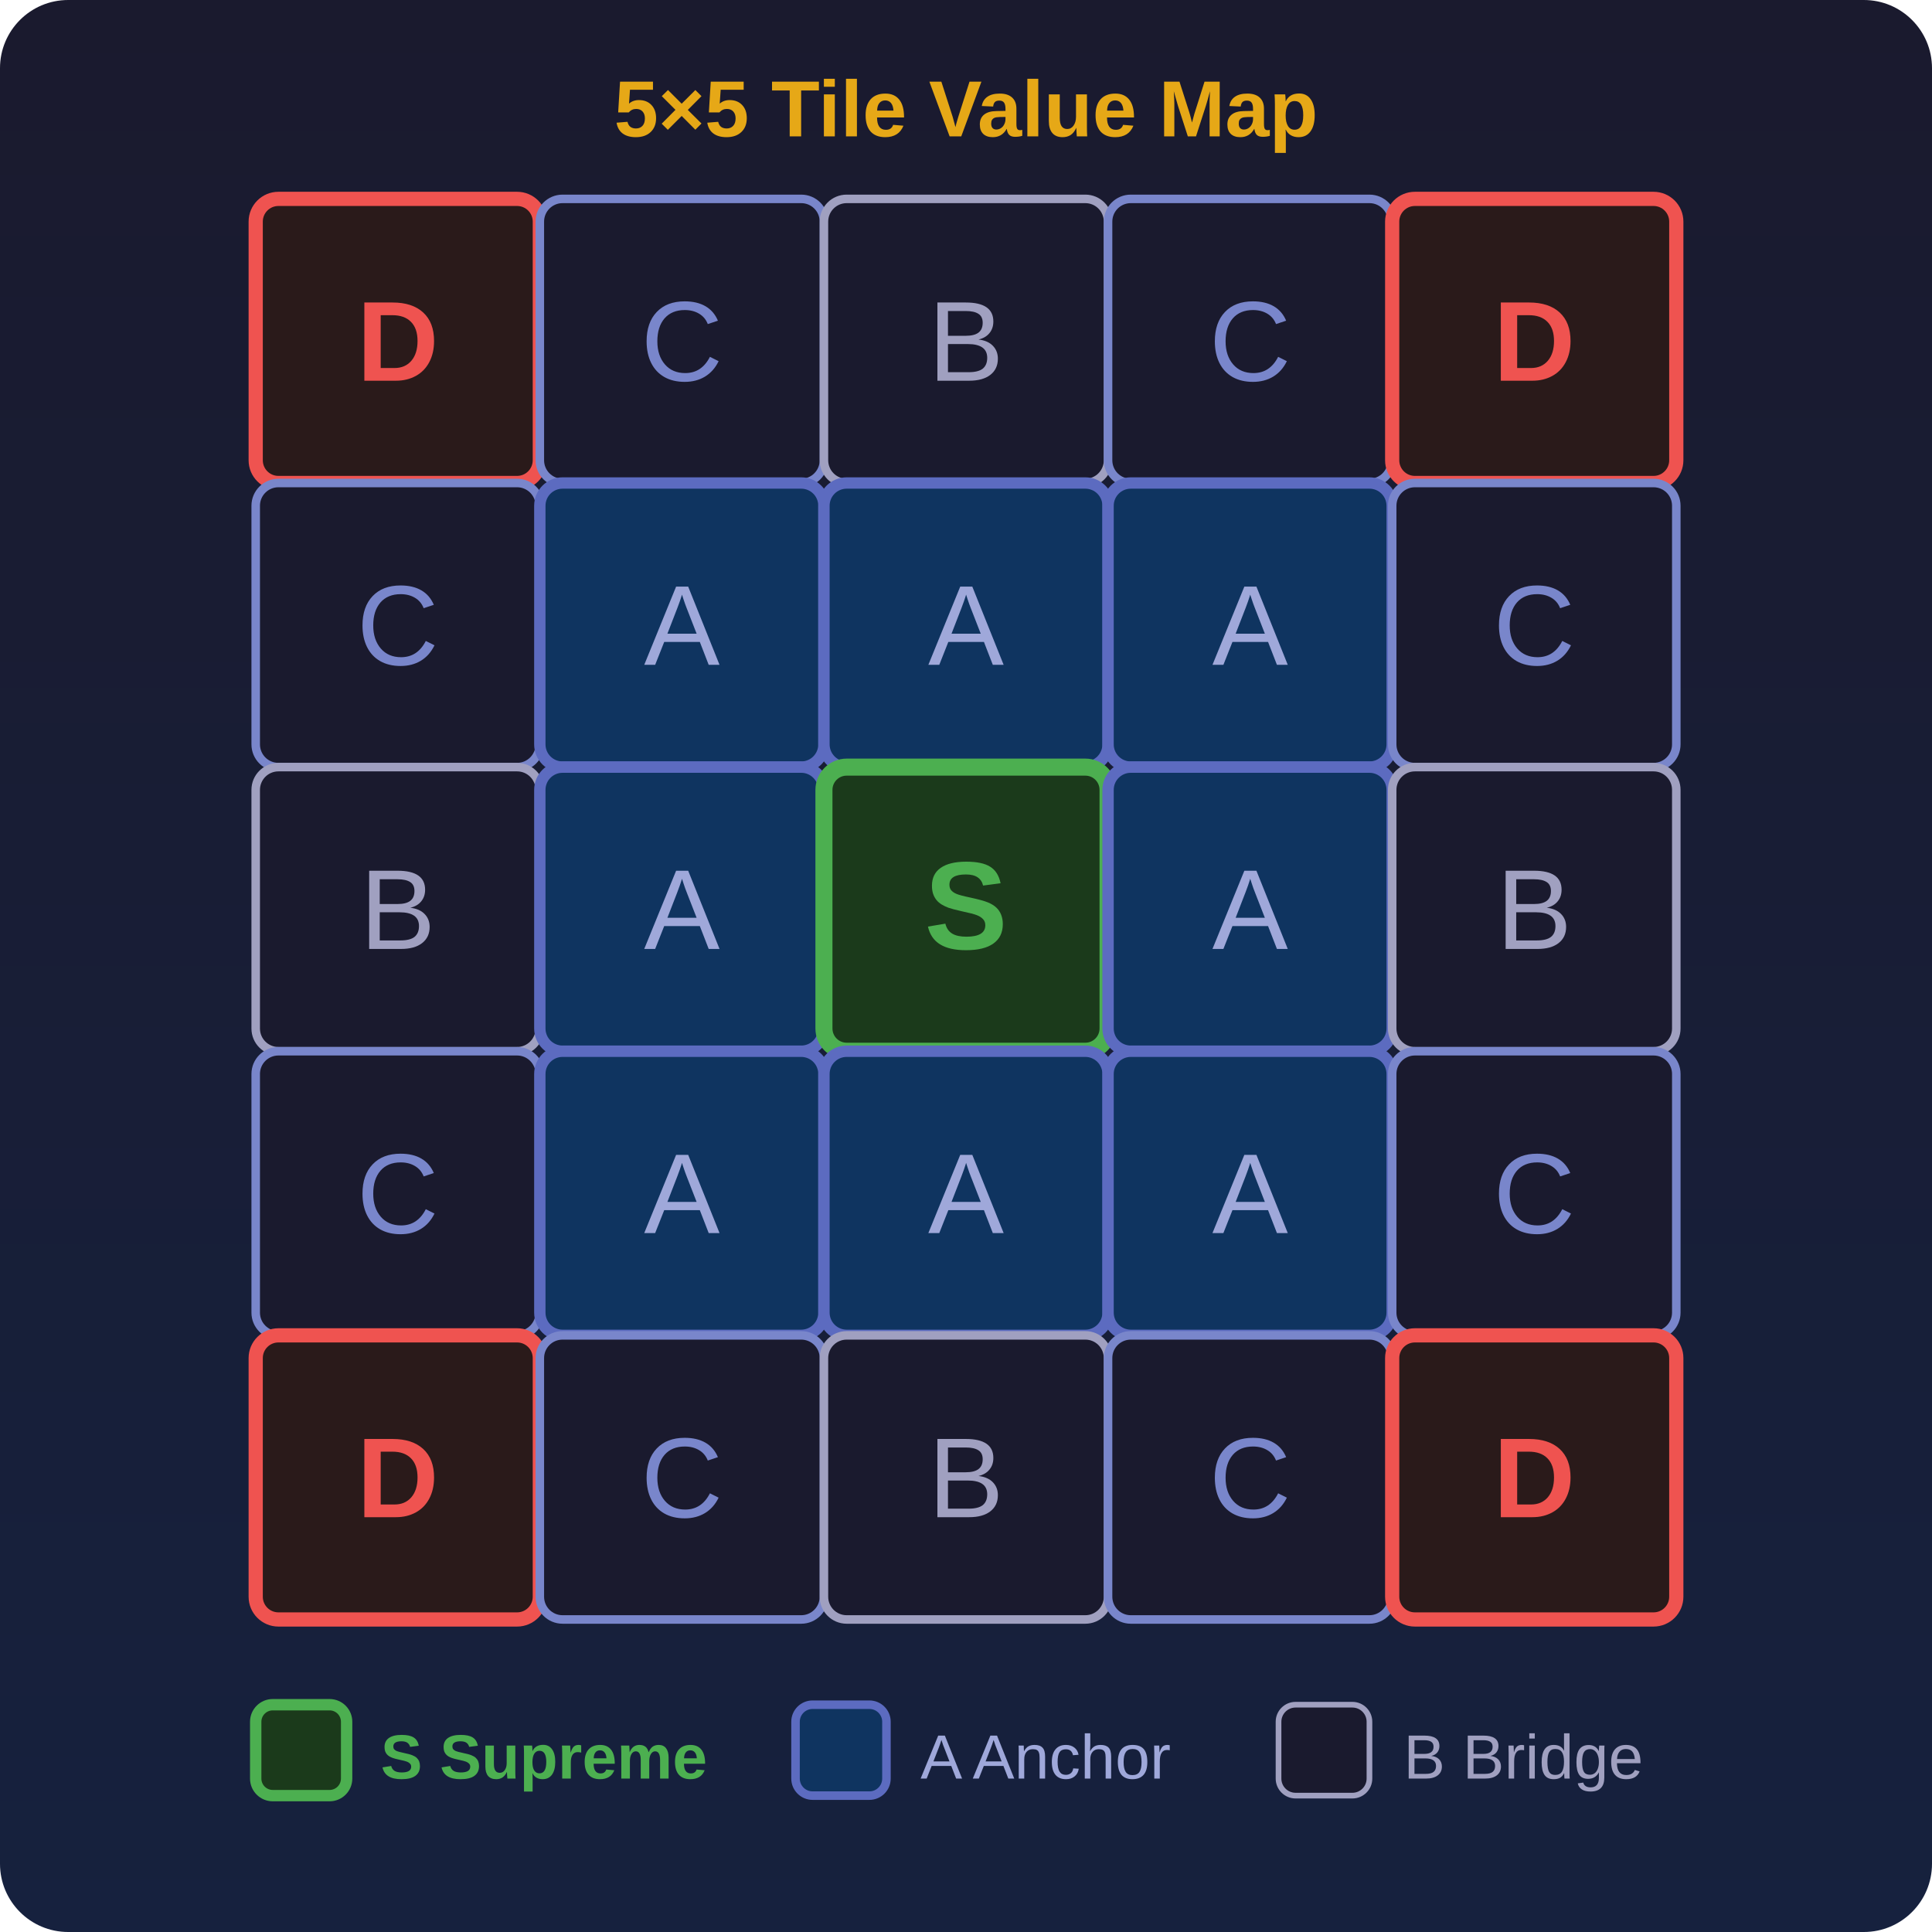
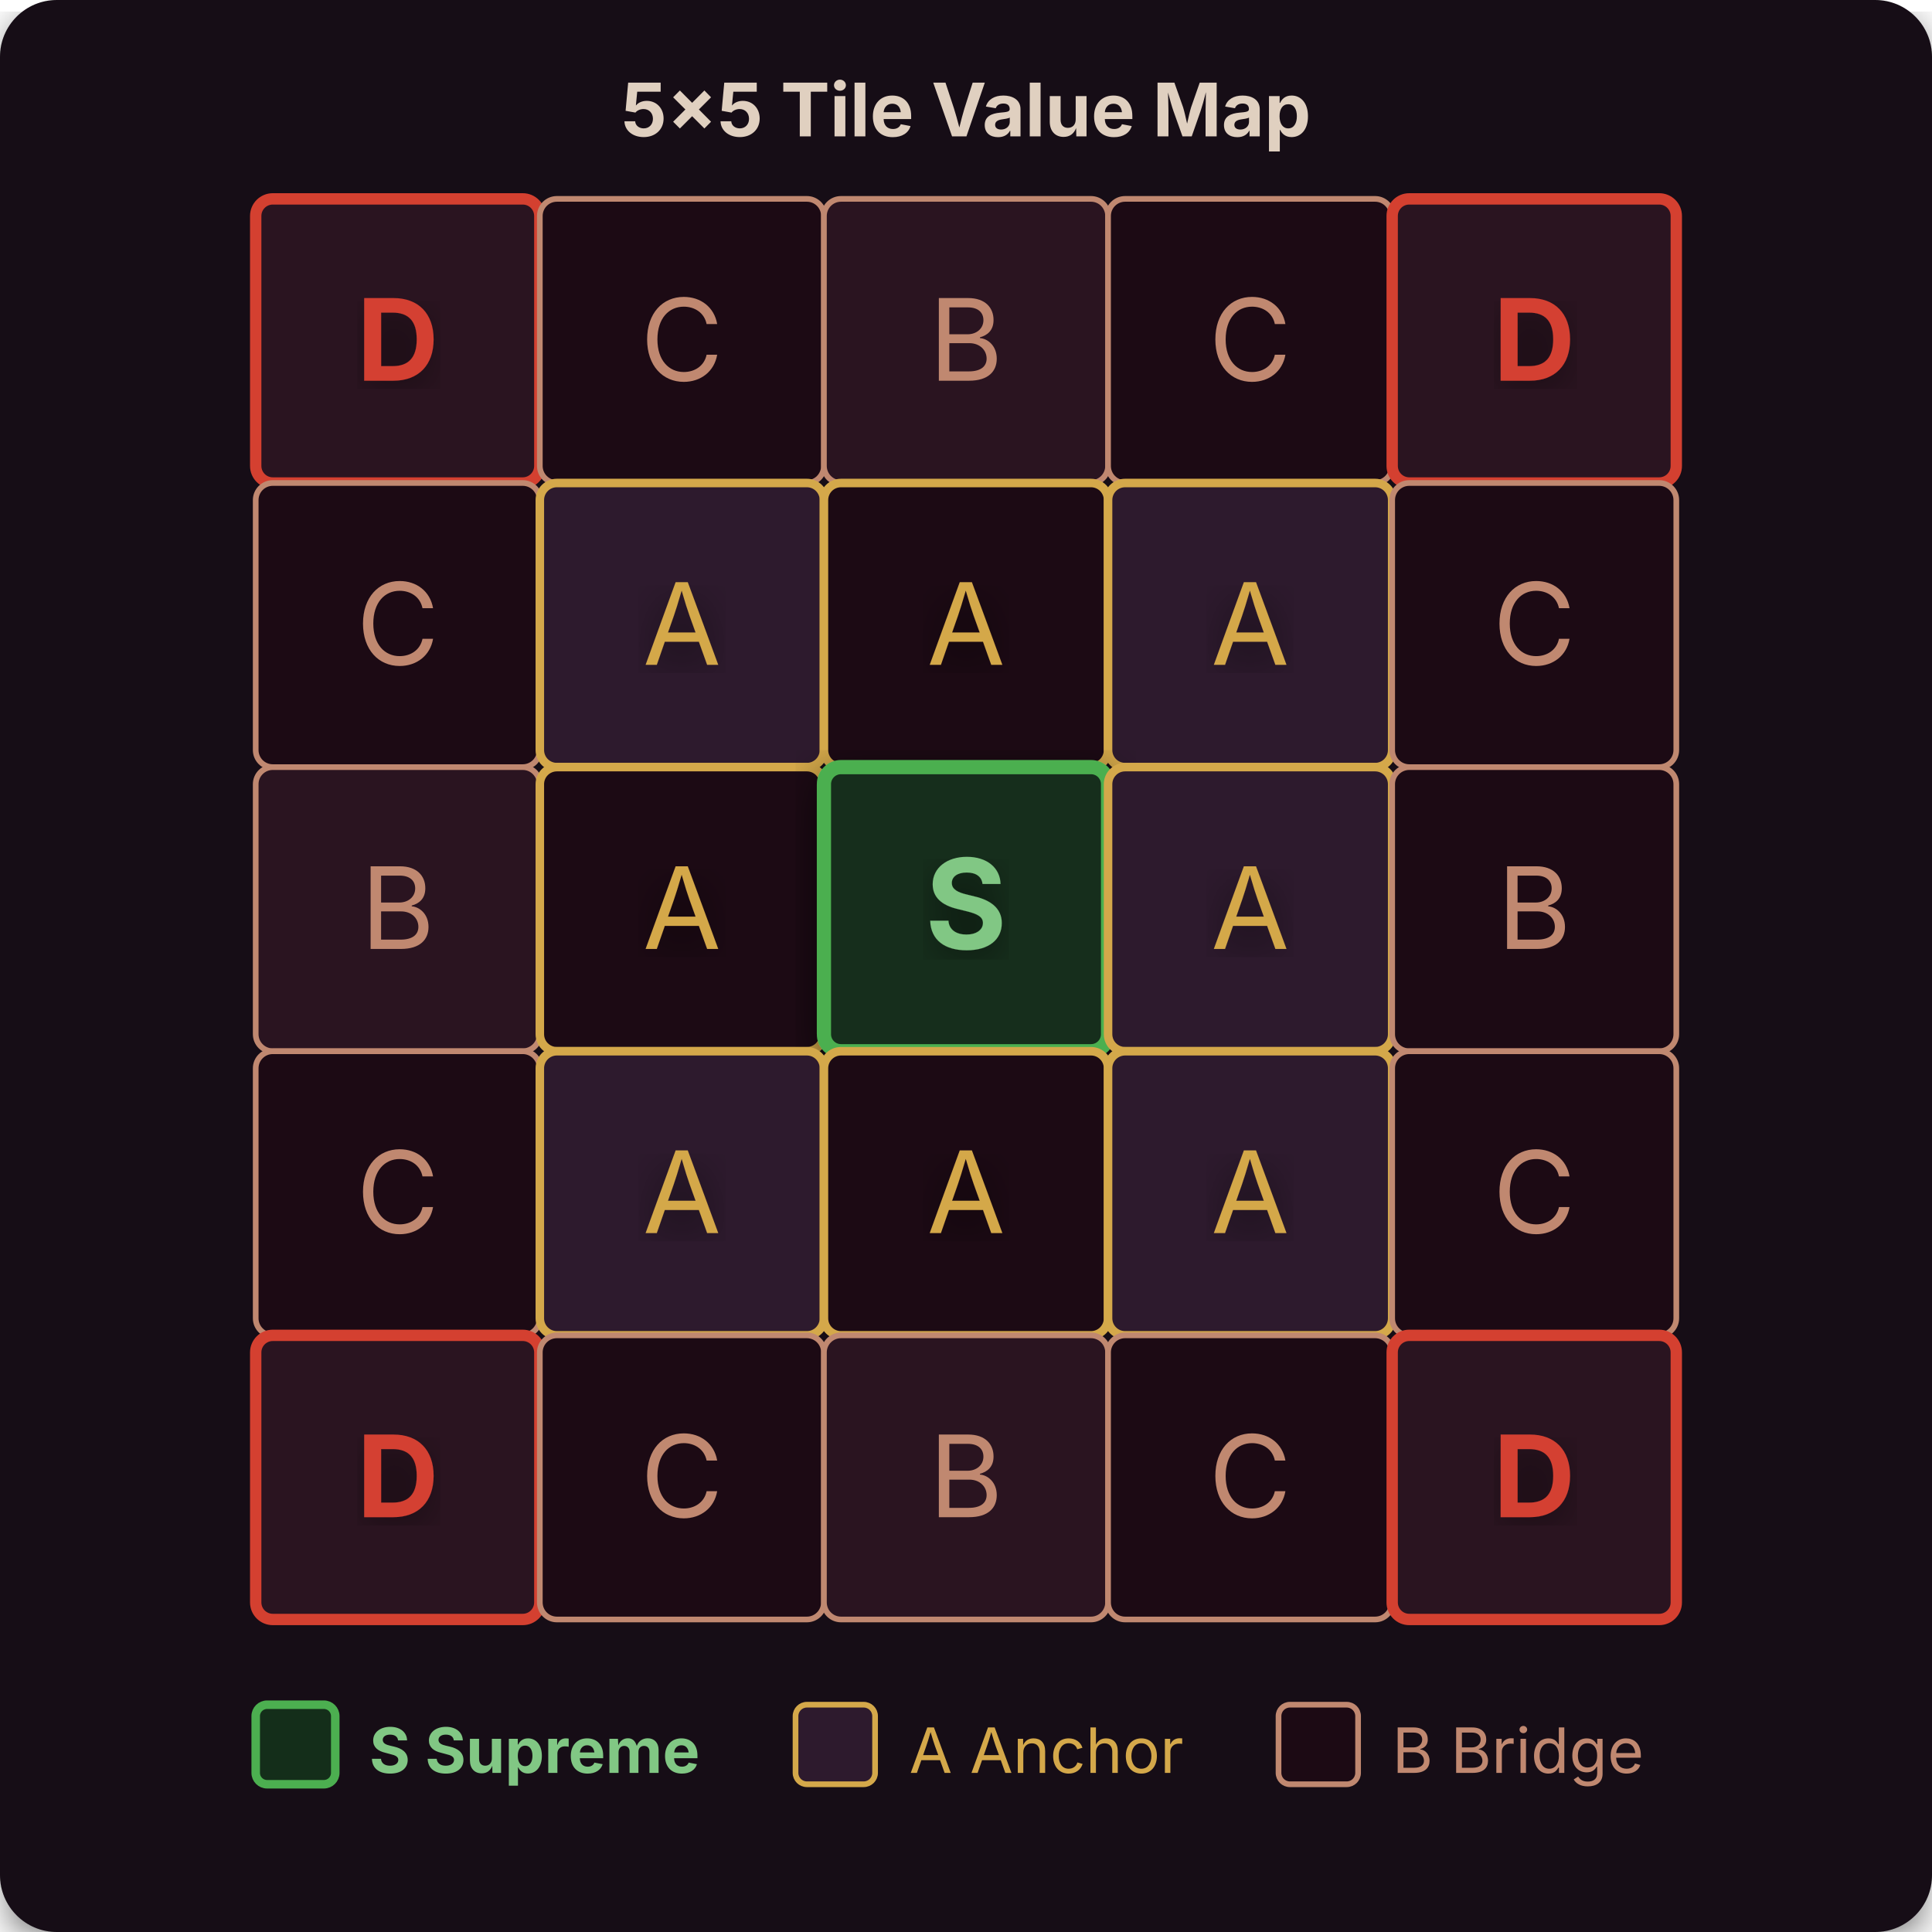
- <svg xmlns="http://www.w3.org/2000/svg" viewBox="0 0 340 340" font-family="'Segoe UI',Arial,sans-serif">
+ <svg xmlns="http://www.w3.org/2000/svg" viewBox="0 0 340 340" font-family="'Segoe UI','Inter',sans-serif">
  <defs>
-     <linearGradient id="bg" x1="0" y1="0" x2="0" y2="1">
-       <stop offset="0%" stop-color="#1a1a2e" />
-       <stop offset="100%" stop-color="#16213e" />
-     </linearGradient>
+     <filter id="g">
+       <feDropShadow dx="0" dy="2" stdDeviation="4" flood-color="#000" flood-opacity="0.6" />
+     </filter>
  </defs>
-   <rect width="340" height="340" rx="12" fill="url(#bg)" />
-   <text x="170" y="24" text-anchor="middle" fill="#e6a817" font-size="14" font-weight="bold">5×5 Tile Value Map</text>
+   <rect width="340" height="340" rx="10" fill="#120812" filter="url(#g)" />
+   <text x="170" y="24" text-anchor="middle" fill="#E0D0C0" font-size="13" font-weight="bold">5×5 Tile Value Map</text>
  <g transform="translate(45,35)">
-     <rect x="0" y="0" width="50" height="50" fill="#2a1a1a" stroke="#ef5350" stroke-width="2.5" rx="4" />
-     <text x="25" y="32" text-anchor="middle" fill="#ef5350" font-size="20" font-weight="bold">D</text>
-     <rect x="50" y="0" width="50" height="50" fill="#1a1a2e" stroke="#7986cb" stroke-width="1.5" rx="4" />
-     <text x="75" y="32" text-anchor="middle" fill="#7986cb" font-size="20">C</text>
-     <rect x="100" y="0" width="50" height="50" fill="#1a1a2e" stroke="#a0a0c0" stroke-width="1.5" rx="4" />
-     <text x="125" y="32" text-anchor="middle" fill="#a0a0c0" font-size="20">B</text>
-     <rect x="150" y="0" width="50" height="50" fill="#1a1a2e" stroke="#7986cb" stroke-width="1.5" rx="4" />
-     <text x="175" y="32" text-anchor="middle" fill="#7986cb" font-size="20">C</text>
-     <rect x="200" y="0" width="50" height="50" fill="#2a1a1a" stroke="#ef5350" stroke-width="2.5" rx="4" />
-     <text x="225" y="32" text-anchor="middle" fill="#ef5350" font-size="20" font-weight="bold">D</text>
-     <rect x="0" y="50" width="50" height="50" fill="#1a1a2e" stroke="#7986cb" stroke-width="1.5" rx="4" />
-     <text x="25" y="82" text-anchor="middle" fill="#7986cb" font-size="20">C</text>
-     <rect x="50" y="50" width="50" height="50" fill="#0f3460" stroke="#5c6bc0" stroke-width="2" rx="4" />
-     <text x="75" y="82" text-anchor="middle" fill="#9fa8da" font-size="20">A</text>
-     <rect x="100" y="50" width="50" height="50" fill="#0f3460" stroke="#5c6bc0" stroke-width="2" rx="4" />
-     <text x="125" y="82" text-anchor="middle" fill="#9fa8da" font-size="20">A</text>
-     <rect x="150" y="50" width="50" height="50" fill="#0f3460" stroke="#5c6bc0" stroke-width="2" rx="4" />
-     <text x="175" y="82" text-anchor="middle" fill="#9fa8da" font-size="20">A</text>
-     <rect x="200" y="50" width="50" height="50" fill="#1a1a2e" stroke="#7986cb" stroke-width="1.5" rx="4" />
-     <text x="225" y="82" text-anchor="middle" fill="#7986cb" font-size="20">C</text>
-     <rect x="0" y="100" width="50" height="50" fill="#1a1a2e" stroke="#a0a0c0" stroke-width="1.5" rx="4" />
-     <text x="25" y="132" text-anchor="middle" fill="#a0a0c0" font-size="20">B</text>
-     <rect x="50" y="100" width="50" height="50" fill="#0f3460" stroke="#5c6bc0" stroke-width="2" rx="4" />
-     <text x="75" y="132" text-anchor="middle" fill="#9fa8da" font-size="20">A</text>
-     <rect x="100" y="100" width="50" height="50" fill="#1b3a1b" stroke="#4caf50" stroke-width="3" rx="4">
+     <rect x="0" y="0" width="50" height="50" fill="#2A1420" stroke="#D44030" stroke-width="2" rx="3" />
+     <text x="25" y="32" text-anchor="middle" fill="#D44030" font-size="20" font-weight="bold" filter="url(#g)">D</text>
+     <rect x="50" y="0" width="50" height="50" fill="#1C0A14" stroke="#C08870" stroke-width="1" rx="3" />
+     <text x="75" y="32" text-anchor="middle" fill="#C08870" font-size="20">C</text>
+     <rect x="100" y="0" width="50" height="50" fill="#2A1420" stroke="#C08870" stroke-width="1" rx="3" />
+     <text x="125" y="32" text-anchor="middle" fill="#C08870" font-size="20">B</text>
+     <rect x="150" y="0" width="50" height="50" fill="#1C0A14" stroke="#C08870" stroke-width="1" rx="3" />
+     <text x="175" y="32" text-anchor="middle" fill="#C08870" font-size="20">C</text>
+     <rect x="200" y="0" width="50" height="50" fill="#2A1420" stroke="#D44030" stroke-width="2" rx="3" />
+     <text x="225" y="32" text-anchor="middle" fill="#D44030" font-size="20" font-weight="bold" filter="url(#g)">D</text>
+     <rect x="0" y="50" width="50" height="50" fill="#1C0A14" stroke="#C08870" stroke-width="1" rx="3" />
+     <text x="25" y="82" text-anchor="middle" fill="#C08870" font-size="20">C</text>
+     <rect x="50" y="50" width="50" height="50" fill="#2D1A2D" stroke="#D4A84A" stroke-width="1.5" rx="3" />
+     <text x="75" y="82" text-anchor="middle" fill="#D4A84A" font-size="20" filter="url(#g)">A</text>
+     <rect x="100" y="50" width="50" height="50" fill="#1C0A14" stroke="#D4A84A" stroke-width="1.5" rx="3" />
+     <text x="125" y="82" text-anchor="middle" fill="#D4A84A" font-size="20" filter="url(#g)">A</text>
+     <rect x="150" y="50" width="50" height="50" fill="#2D1A2D" stroke="#D4A84A" stroke-width="1.5" rx="3" />
+     <text x="175" y="82" text-anchor="middle" fill="#D4A84A" font-size="20" filter="url(#g)">A</text>
+     <rect x="200" y="50" width="50" height="50" fill="#1C0A14" stroke="#C08870" stroke-width="1" rx="3" />
+     <text x="225" y="82" text-anchor="middle" fill="#C08870" font-size="20">C</text>
+     <rect x="0" y="100" width="50" height="50" fill="#2A1420" stroke="#C08870" stroke-width="1" rx="3" />
+     <text x="25" y="132" text-anchor="middle" fill="#C08870" font-size="20">B</text>
+     <rect x="50" y="100" width="50" height="50" fill="#1C0A14" stroke="#D4A84A" stroke-width="1.5" rx="3" />
+     <text x="75" y="132" text-anchor="middle" fill="#D4A84A" font-size="20" filter="url(#g)">A</text>
+     <rect x="100" y="100" width="50" height="50" fill="#142E1A" stroke="#4CAF50" stroke-width="2.5" rx="3" filter="url(#g)">
      <animate attributeName="opacity" values="1;0.7;1" dur="2s" repeatCount="indefinite" />
    </rect>
-     <text x="125" y="132" text-anchor="middle" fill="#4caf50" font-size="22" font-weight="bold">S</text>
-     <rect x="150" y="100" width="50" height="50" fill="#0f3460" stroke="#5c6bc0" stroke-width="2" rx="4" />
-     <text x="175" y="132" text-anchor="middle" fill="#9fa8da" font-size="20">A</text>
-     <rect x="200" y="100" width="50" height="50" fill="#1a1a2e" stroke="#a0a0c0" stroke-width="1.5" rx="4" />
-     <text x="225" y="132" text-anchor="middle" fill="#a0a0c0" font-size="20">B</text>
-     <rect x="0" y="150" width="50" height="50" fill="#1a1a2e" stroke="#7986cb" stroke-width="1.5" rx="4" />
-     <text x="25" y="182" text-anchor="middle" fill="#7986cb" font-size="20">C</text>
-     <rect x="50" y="150" width="50" height="50" fill="#0f3460" stroke="#5c6bc0" stroke-width="2" rx="4" />
-     <text x="75" y="182" text-anchor="middle" fill="#9fa8da" font-size="20">A</text>
-     <rect x="100" y="150" width="50" height="50" fill="#0f3460" stroke="#5c6bc0" stroke-width="2" rx="4" />
-     <text x="125" y="182" text-anchor="middle" fill="#9fa8da" font-size="20">A</text>
-     <rect x="150" y="150" width="50" height="50" fill="#0f3460" stroke="#5c6bc0" stroke-width="2" rx="4" />
-     <text x="175" y="182" text-anchor="middle" fill="#9fa8da" font-size="20">A</text>
-     <rect x="200" y="150" width="50" height="50" fill="#1a1a2e" stroke="#7986cb" stroke-width="1.5" rx="4" />
-     <text x="225" y="182" text-anchor="middle" fill="#7986cb" font-size="20">C</text>
-     <rect x="0" y="200" width="50" height="50" fill="#2a1a1a" stroke="#ef5350" stroke-width="2.5" rx="4" />
-     <text x="25" y="232" text-anchor="middle" fill="#ef5350" font-size="20" font-weight="bold">D</text>
-     <rect x="50" y="200" width="50" height="50" fill="#1a1a2e" stroke="#7986cb" stroke-width="1.5" rx="4" />
-     <text x="75" y="232" text-anchor="middle" fill="#7986cb" font-size="20">C</text>
-     <rect x="100" y="200" width="50" height="50" fill="#1a1a2e" stroke="#a0a0c0" stroke-width="1.5" rx="4" />
-     <text x="125" y="232" text-anchor="middle" fill="#a0a0c0" font-size="20">B</text>
-     <rect x="150" y="200" width="50" height="50" fill="#1a1a2e" stroke="#7986cb" stroke-width="1.5" rx="4" />
-     <text x="175" y="232" text-anchor="middle" fill="#7986cb" font-size="20">C</text>
-     <rect x="200" y="200" width="50" height="50" fill="#2a1a1a" stroke="#ef5350" stroke-width="2.5" rx="4" />
-     <text x="225" y="232" text-anchor="middle" fill="#ef5350" font-size="20" font-weight="bold">D</text>
+     <text x="125" y="132" text-anchor="middle" fill="#81C784" font-size="22" font-weight="bold" filter="url(#g)">S</text>
+     <rect x="150" y="100" width="50" height="50" fill="#2D1A2D" stroke="#D4A84A" stroke-width="1.5" rx="3" />
+     <text x="175" y="132" text-anchor="middle" fill="#D4A84A" font-size="20" filter="url(#g)">A</text>
+     <rect x="200" y="100" width="50" height="50" fill="#1C0A14" stroke="#C08870" stroke-width="1" rx="3" />
+     <text x="225" y="132" text-anchor="middle" fill="#C08870" font-size="20">B</text>
+     <rect x="0" y="150" width="50" height="50" fill="#1C0A14" stroke="#C08870" stroke-width="1" rx="3" />
+     <text x="25" y="182" text-anchor="middle" fill="#C08870" font-size="20">C</text>
+     <rect x="50" y="150" width="50" height="50" fill="#2D1A2D" stroke="#D4A84A" stroke-width="1.5" rx="3" />
+     <text x="75" y="182" text-anchor="middle" fill="#D4A84A" font-size="20" filter="url(#g)">A</text>
+     <rect x="100" y="150" width="50" height="50" fill="#1C0A14" stroke="#D4A84A" stroke-width="1.5" rx="3" />
+     <text x="125" y="182" text-anchor="middle" fill="#D4A84A" font-size="20" filter="url(#g)">A</text>
+     <rect x="150" y="150" width="50" height="50" fill="#2D1A2D" stroke="#D4A84A" stroke-width="1.5" rx="3" />
+     <text x="175" y="182" text-anchor="middle" fill="#D4A84A" font-size="20" filter="url(#g)">A</text>
+     <rect x="200" y="150" width="50" height="50" fill="#1C0A14" stroke="#C08870" stroke-width="1" rx="3" />
+     <text x="225" y="182" text-anchor="middle" fill="#C08870" font-size="20">C</text>
+     <rect x="0" y="200" width="50" height="50" fill="#2A1420" stroke="#D44030" stroke-width="2" rx="3" />
+     <text x="25" y="232" text-anchor="middle" fill="#D44030" font-size="20" font-weight="bold" filter="url(#g)">D</text>
+     <rect x="50" y="200" width="50" height="50" fill="#1C0A14" stroke="#C08870" stroke-width="1" rx="3" />
+     <text x="75" y="232" text-anchor="middle" fill="#C08870" font-size="20">C</text>
+     <rect x="100" y="200" width="50" height="50" fill="#2A1420" stroke="#C08870" stroke-width="1" rx="3" />
+     <text x="125" y="232" text-anchor="middle" fill="#C08870" font-size="20">B</text>
+     <rect x="150" y="200" width="50" height="50" fill="#1C0A14" stroke="#C08870" stroke-width="1" rx="3" />
+     <text x="175" y="232" text-anchor="middle" fill="#C08870" font-size="20">C</text>
+     <rect x="200" y="200" width="50" height="50" fill="#2A1420" stroke="#D44030" stroke-width="2" rx="3" />
+     <text x="225" y="232" text-anchor="middle" fill="#D44030" font-size="20" font-weight="bold" filter="url(#g)">D</text>
  </g>
  <g transform="translate(45,300)">
-     <rect x="0" y="0" width="16" height="16" fill="#1b3a1b" stroke="#4caf50" stroke-width="2" rx="3" />
-     <text x="22" y="13" fill="#4caf50" font-size="11" font-weight="bold">S Supreme</text>
-     <rect x="95" y="0" width="16" height="16" fill="#0f3460" stroke="#5c6bc0" stroke-width="1.5" rx="3" />
-     <text x="117" y="13" fill="#9fa8da" font-size="11">A Anchor</text>
-     <rect x="180" y="0" width="16" height="16" fill="#1a1a2e" stroke="#a0a0c0" stroke-width="1" rx="3" />
-     <text x="202" y="13" fill="#a0a0c0" font-size="11">B Bridge</text>
+     <rect x="0" y="0" width="14" height="14" fill="#142E1A" stroke="#4CAF50" stroke-width="1.5" rx="2" />
+     <text x="20" y="12" fill="#81C784" font-size="11" font-weight="bold">S Supreme</text>
+     <rect x="95" y="0" width="14" height="14" fill="#2D1A2D" stroke="#D4A84A" stroke-width="1" rx="2" />
+     <text x="115" y="12" fill="#D4A84A" font-size="11">A Anchor</text>
+     <rect x="180" y="0" width="14" height="14" fill="#1C0A14" stroke="#C08870" stroke-width="1" rx="2" />
+     <text x="200" y="12" fill="#C08870" font-size="11">B Bridge</text>
  </g>
</svg>
